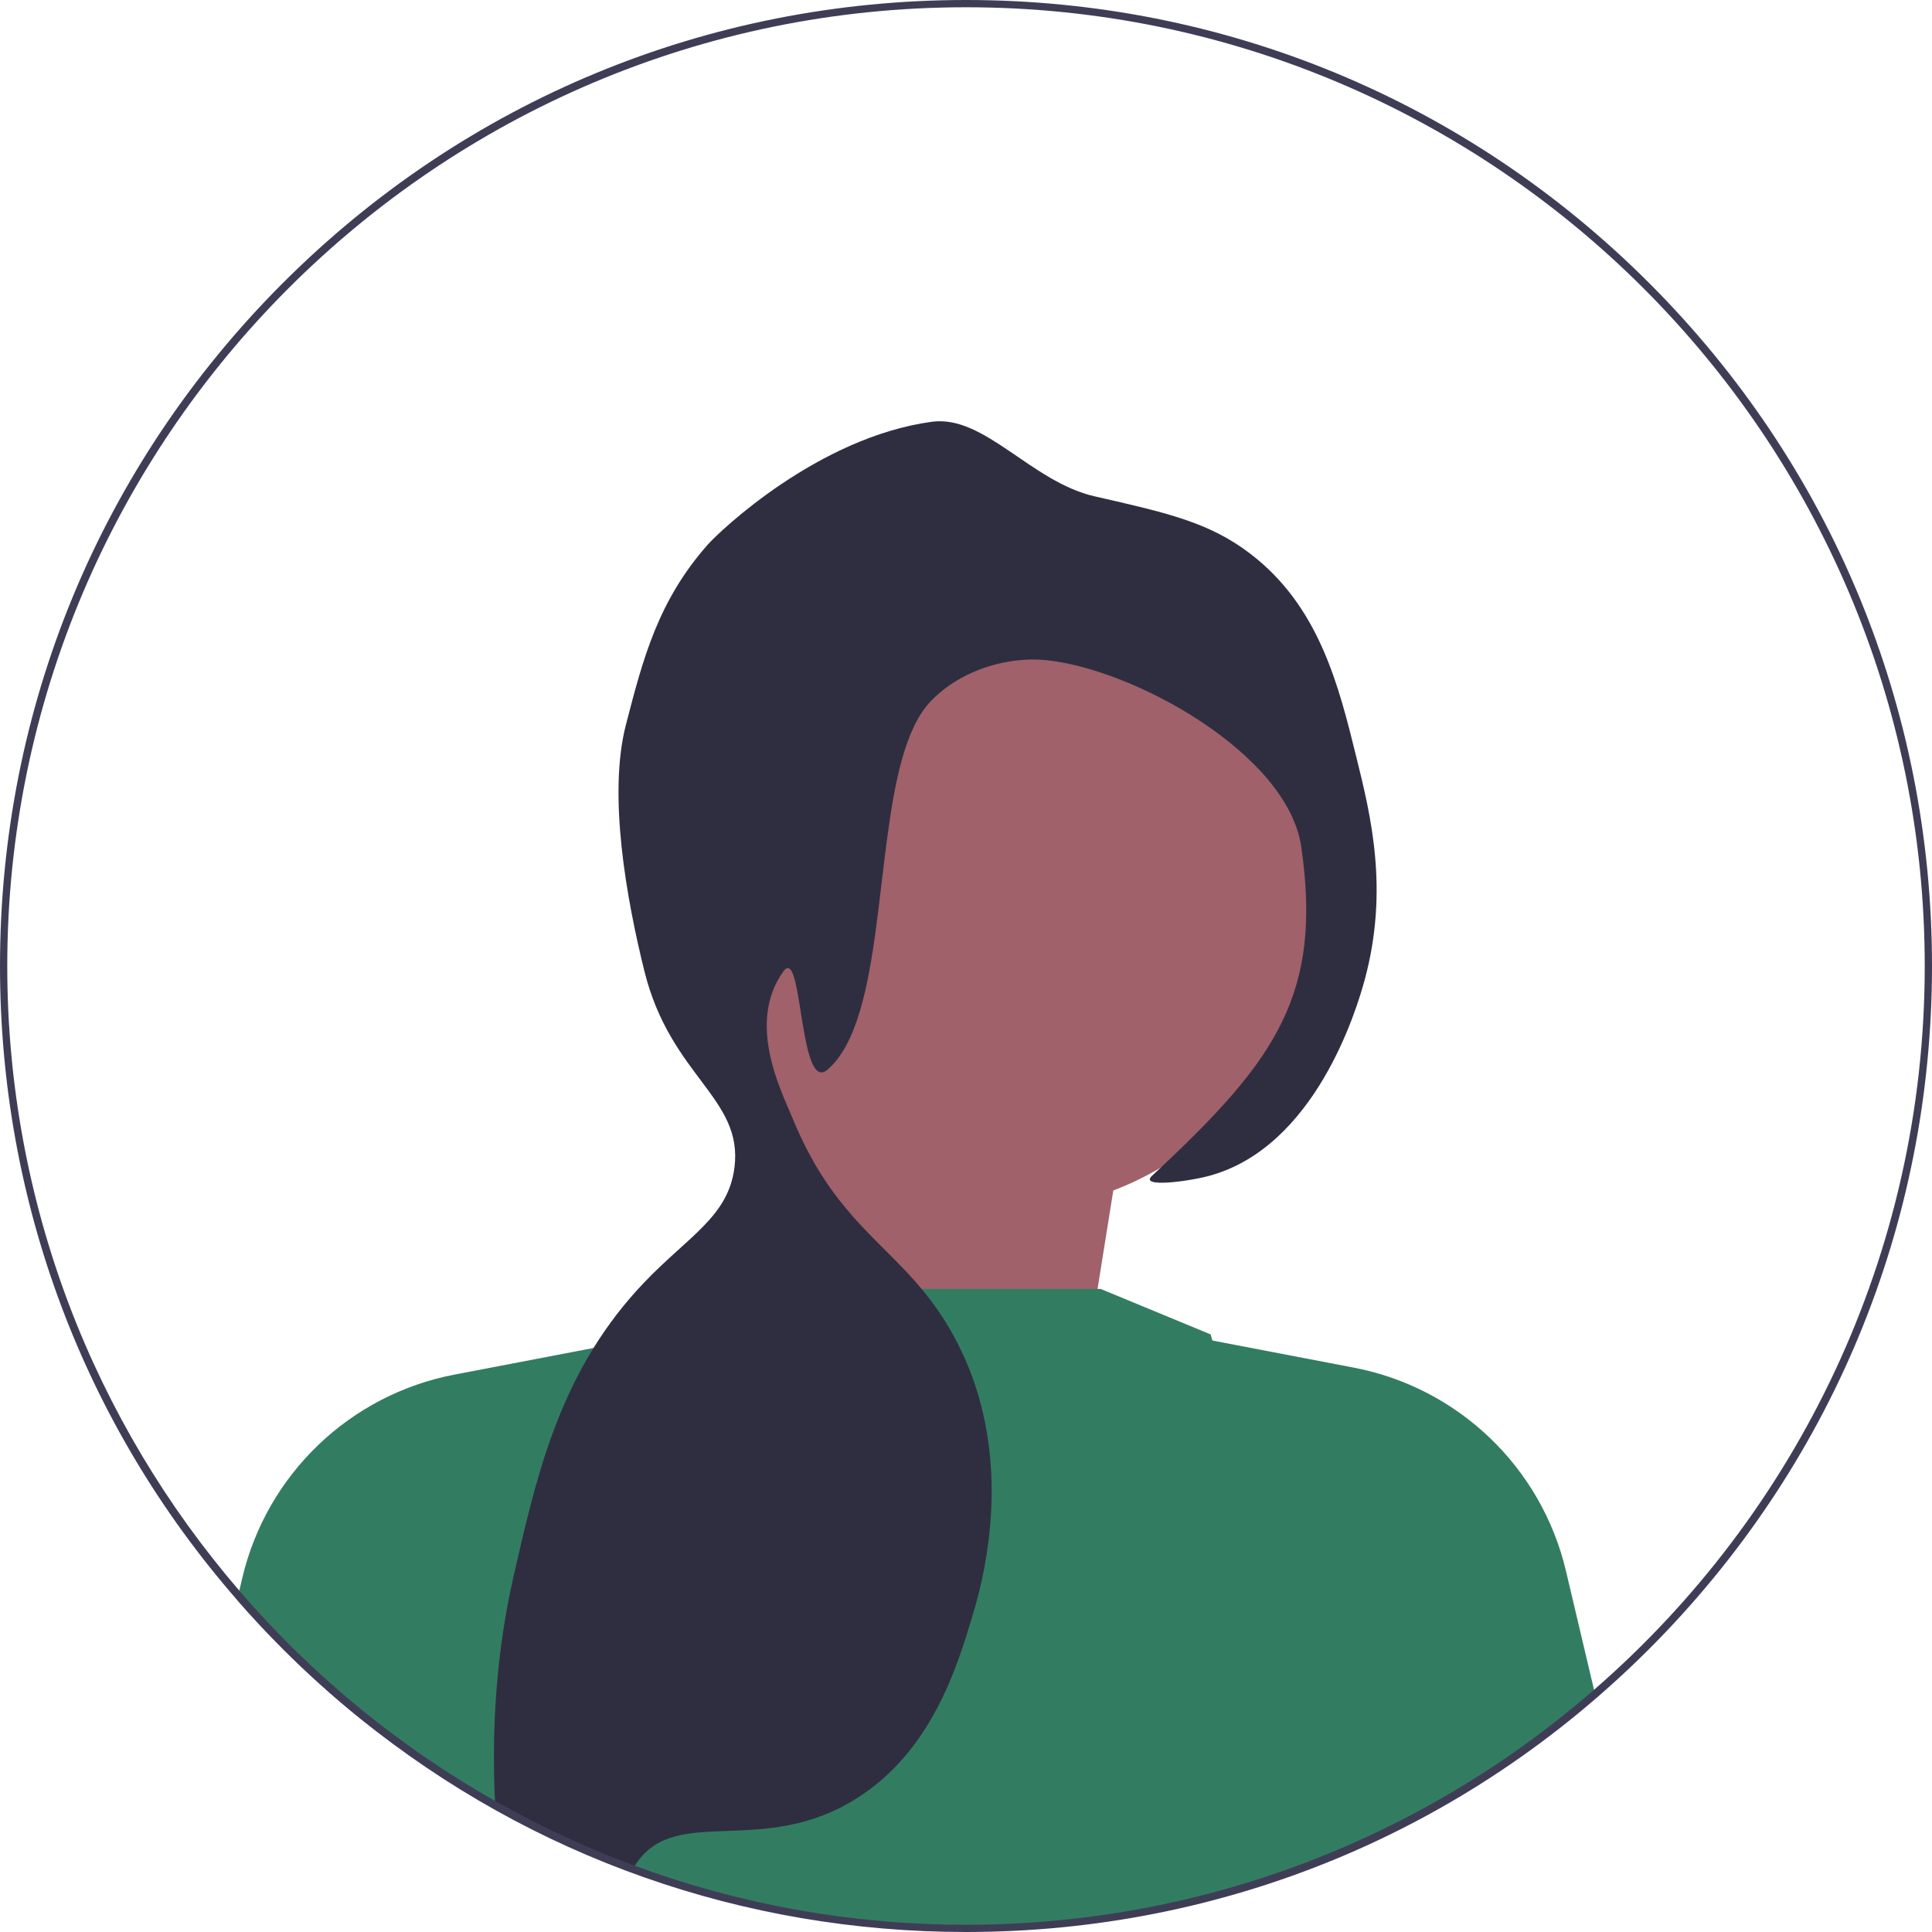
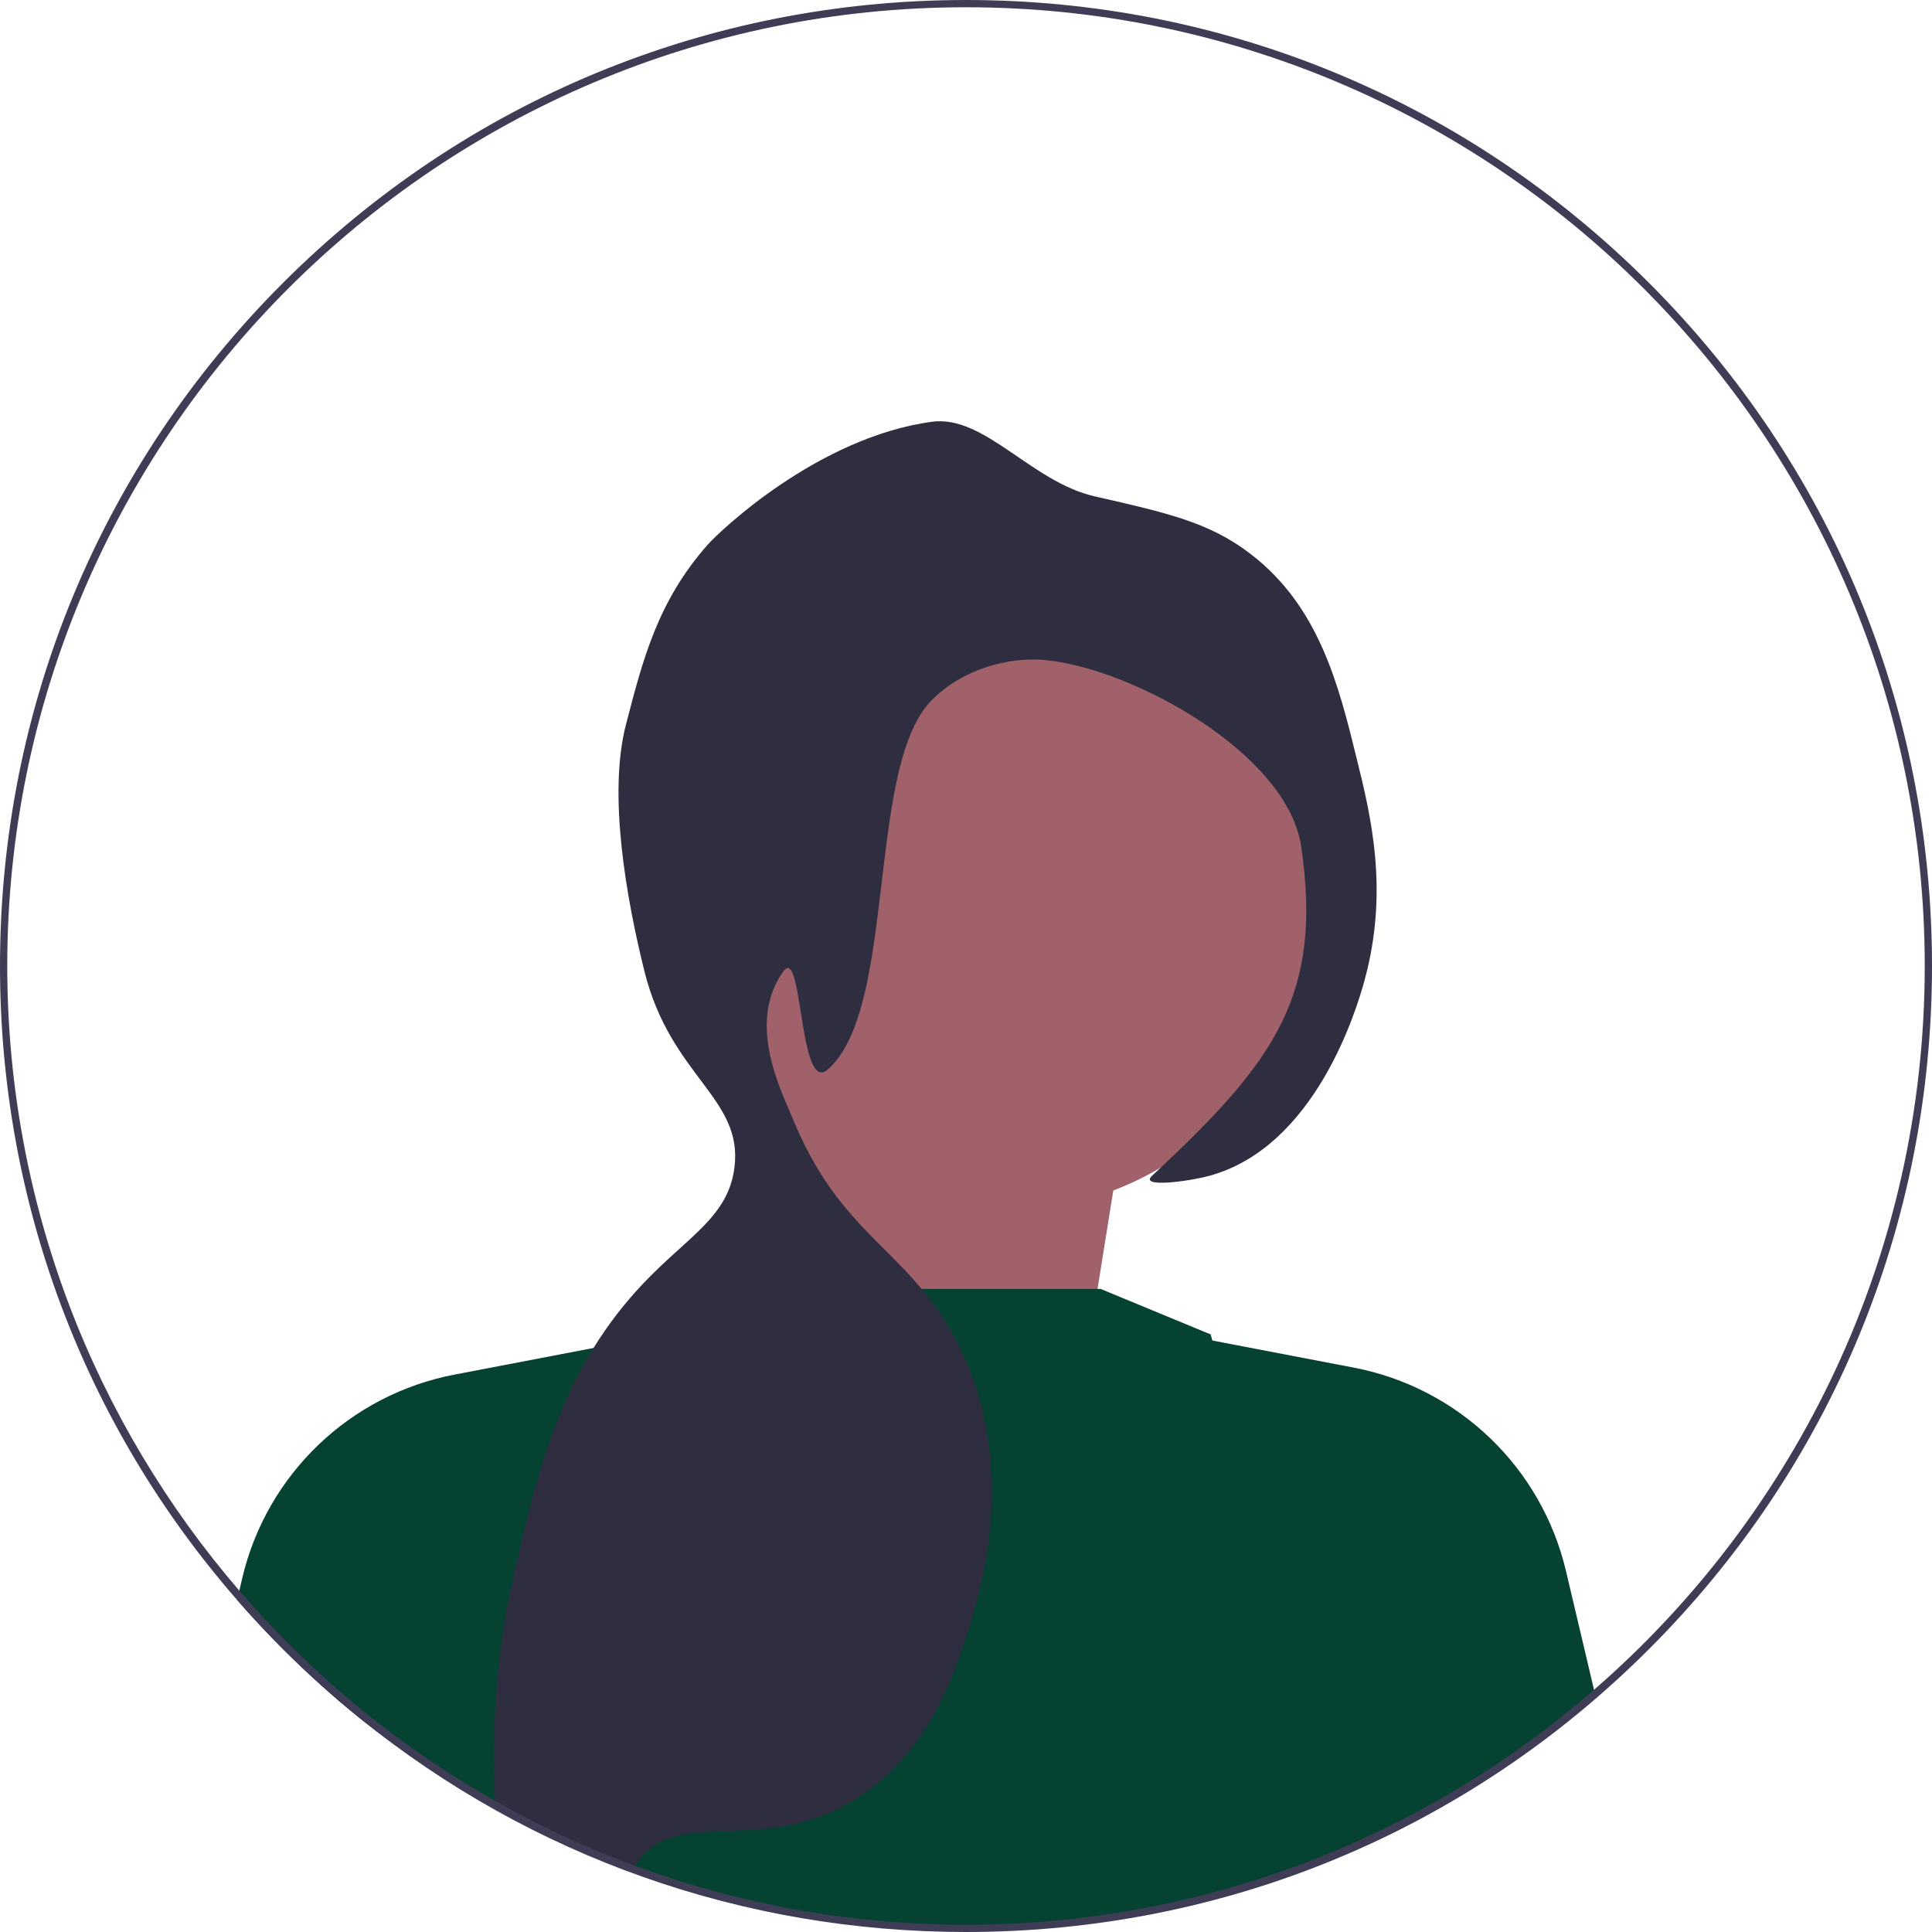
<svg xmlns="http://www.w3.org/2000/svg" width="532" height="532" viewBox="0 0 532 532">
  <g>
    <polygon points="297.055 387.221 309.716 308.09 224.255 273.273 211.594 393.551 297.055 387.221" fill="#a0616a" />
-     <path d="M382.947,504.165c-7.337,3.577-14.814,6.806-22.403,9.671-15.178,5.743-30.845,10.077-46.918,12.97-15.709,2.836-31.837,4.276-47.966,4.276-21.789,0-43.452-2.614-64.402-7.785-8.204-2.012-16.478-4.471-24.612-7.337-.853-.307-1.719-.614-2.572-.923-10.091-3.661-20.014-7.952-29.559-12.801-1.286-.643-2.572-1.301-3.857-2-1.426-.726-2.837-1.495-4.263-2.292-1.817-.992-3.62-2.027-5.423-3.075-6.037-3.494-11.977-7.268-17.652-11.194l-.377-.251c-.335-.237-.671-.461-.992-.699,.209-1.104,.405-2.111,.587-3.005,.699-3.508,1.16-5.436,1.16-5.436l38.266-79.049,10.664-22.026,5.199-2.139,39.273-16.142h95.987l30.286,12.522s.154,.573,.461,1.677c3.019,10.831,20.629,72.326,47.952,132.493,.377,.838,.769,1.691,1.16,2.544Z" fill="#327d62" />
+     <path d="M382.947,504.165c-7.337,3.577-14.814,6.806-22.403,9.671-15.178,5.743-30.845,10.077-46.918,12.97-15.709,2.836-31.837,4.276-47.966,4.276-21.789,0-43.452-2.614-64.402-7.785-8.204-2.012-16.478-4.471-24.612-7.337-.853-.307-1.719-.614-2.572-.923-10.091-3.661-20.014-7.952-29.559-12.801-1.286-.643-2.572-1.301-3.857-2-1.426-.726-2.837-1.495-4.263-2.292-1.817-.992-3.62-2.027-5.423-3.075-6.037-3.494-11.977-7.268-17.652-11.194l-.377-.251c-.335-.237-.671-.461-.992-.699,.209-1.104,.405-2.111,.587-3.005,.699-3.508,1.16-5.436,1.16-5.436l38.266-79.049,10.664-22.026,5.199-2.139,39.273-16.142h95.987l30.286,12.522s.154,.573,.461,1.677c3.019,10.831,20.629,72.326,47.952,132.493,.377,.838,.769,1.691,1.16,2.544Z" fill="#054232" />
    <circle cx="275.459" cy="246.378" r="87.15" fill="#a0616a" />
-     <path d="M167.98,370.32l-.15,.75-26.57,126.33-.23,1.1-.37,1.74c-1.43-.73-2.84-1.5-4.26-2.29-1.82-1-3.62-2.03-5.43-3.08-6.03-3.49-11.97-7.27-17.65-11.19l-.38-.26c-.33-.23-.67-.46-.99-.69-4.34-3.03-8.57-6.19-12.7-9.45-.03-.02-.05-.04-.08-.07-7.37-5.94-14.47-12.33-21.26-19.12-4.38-4.38-8.59-8.89-12.62-13.52l.61-2.56,.06-.26,.76-3.26c6.76-28.55,29.63-50.46,58.44-55.98l38.28-7.33,4.54-.86Z" fill="#327d62" />
-     <path d="M439.396,467.225c-11.279,9.602-23.368,18.296-36.128,25.927-1.244,.755-2.516,1.495-3.787,2.236-5.423,3.131-10.943,6.052-16.534,8.777-7.337,3.577-14.814,6.806-22.403,9.671l-.587-2.768-30.007-142.681,3.885,.741,38.937,7.463c28.804,5.521,51.683,27.435,58.434,55.987l7.449,31.544,.741,3.102Z" fill="#327d62" />
+     <path d="M167.98,370.32l-.15,.75-26.57,126.33-.23,1.1-.37,1.74c-1.43-.73-2.84-1.5-4.26-2.29-1.82-1-3.62-2.03-5.43-3.08-6.03-3.49-11.97-7.27-17.65-11.19l-.38-.26c-.33-.23-.67-.46-.99-.69-4.34-3.03-8.57-6.19-12.7-9.45-.03-.02-.05-.04-.08-.07-7.37-5.94-14.47-12.33-21.26-19.12-4.38-4.38-8.59-8.89-12.62-13.52l.61-2.56,.06-.26,.76-3.26c6.76-28.55,29.63-50.46,58.44-55.98l38.28-7.33,4.54-.86Z" fill="#054232" />
+     <path d="M439.396,467.225c-11.279,9.602-23.368,18.296-36.128,25.927-1.244,.755-2.516,1.495-3.787,2.236-5.423,3.131-10.943,6.052-16.534,8.777-7.337,3.577-14.814,6.806-22.403,9.671l-.587-2.768-30.007-142.681,3.885,.741,38.937,7.463c28.804,5.521,51.683,27.435,58.434,55.987l7.449,31.544,.741,3.102Z" fill="#054232" />
    <path d="M375.819,269.674c-2.264,8.442-13.655,46.163-42.823,54.101-5.73,1.565-19.399,3.368-15.779,0,.824-.768,1.621-1.523,2.418-2.264,31.656-29.769,44.569-47.965,38.672-88.356-3.746-25.716-46.4-49.07-70.398-51.391-10.119-.977-23.033,2.446-31.558,11.265-14.074,14.534-11.754,59.147-19.552,85.352-2.096,7.015-4.906,12.718-8.945,16.169-2.516,2.152-4.123-.587-5.311-5.073-2.529-9.532-3.186-26.987-6.778-22.055-10.384,14.298-.489,33.249,2.502,40.559,.615,1.496,1.244,2.934,1.873,4.305v.014c.363,.782,.741,1.565,1.104,2.307v.014c9.979,20.349,21.97,27.63,32.536,40.307,4.151,4.961,8.078,10.733,11.586,18.449,2.404,5.283,4.137,10.594,5.325,15.806,6.051,26.135-1.132,49.881-3.075,56.338-4.067,13.445-11.055,36.547-31.558,49.586-25.744,16.381-49.238,1.944-60.474,17.499-.14,.182-.266,.363-.391,.545-.419,.629-.797,1.258-1.118,1.886-10.091-3.661-20.014-7.952-29.559-12.801-1.286-.643-2.572-1.301-3.857-2-1.426-.726-2.837-1.495-4.263-2.292-.056-1.091-.112-2.18-.154-3.284-.824-18.91,.419-39.693,5.129-60.419,3.019-13.235,6.01-26.359,10.594-39.007,2.991-8.245,6.653-16.296,11.474-24.053,3.858-6.233,8.442-12.285,14.004-18.099,12.215-12.76,23.075-18.084,24.794-31.558,2.459-19.231-17.568-25.016-24.794-54.101-4.933-19.887-10.091-48.552-5.087-67.867,4.724-18.252,8.833-34.087,22.544-49.601,3.298-3.718,30.37-29.574,61.732-33.822,14.451-1.942,27.337,16.562,44.807,20.545,20.083,4.571,31.586,7.185,42.822,15.779,18.994,14.507,24.346,36.199,29.308,56.352,3.885,15.765,8.917,36.156,2.25,60.865Z" fill="#2f2e41" />
  </g>
  <path d="M454.09,77.91C403.85,27.67,337.05,0,266,0S128.15,27.67,77.91,77.91C27.67,128.15,0,194.95,0,266c0,64.85,23.05,126.16,65.29,174.57,4.03,4.63,8.24,9.14,12.62,13.52,6.79,6.79,13.89,13.18,21.26,19.12,.03,.03,.05,.05,.08,.07,47.11,38.05,105.34,58.72,166.75,58.72,71.05,0,137.85-27.67,188.09-77.91,50.24-50.24,77.91-117.04,77.91-188.09s-27.67-137.85-77.91-188.09Zm-15.15,387.39c-17.07,14.85-36.07,27.53-56.56,37.63-7.19,3.55-14.56,6.78-22.1,9.67-29.29,11.24-61.08,17.4-94.28,17.4-32.04,0-62.76-5.74-91.19-16.24-11.67-4.3-22.95-9.41-33.78-15.26-1.59-.86-3.17-1.73-4.74-2.62-8.26-4.68-16.25-9.79-23.92-15.31-17.14-12.3-32.75-26.6-46.47-42.56C26.09,391.77,2,331.65,2,266,2,120.43,120.43,2,266,2s264,118.43,264,264c0,79.48-35.3,150.87-91.06,199.3Z" fill="#3f3d56" />
</svg>
